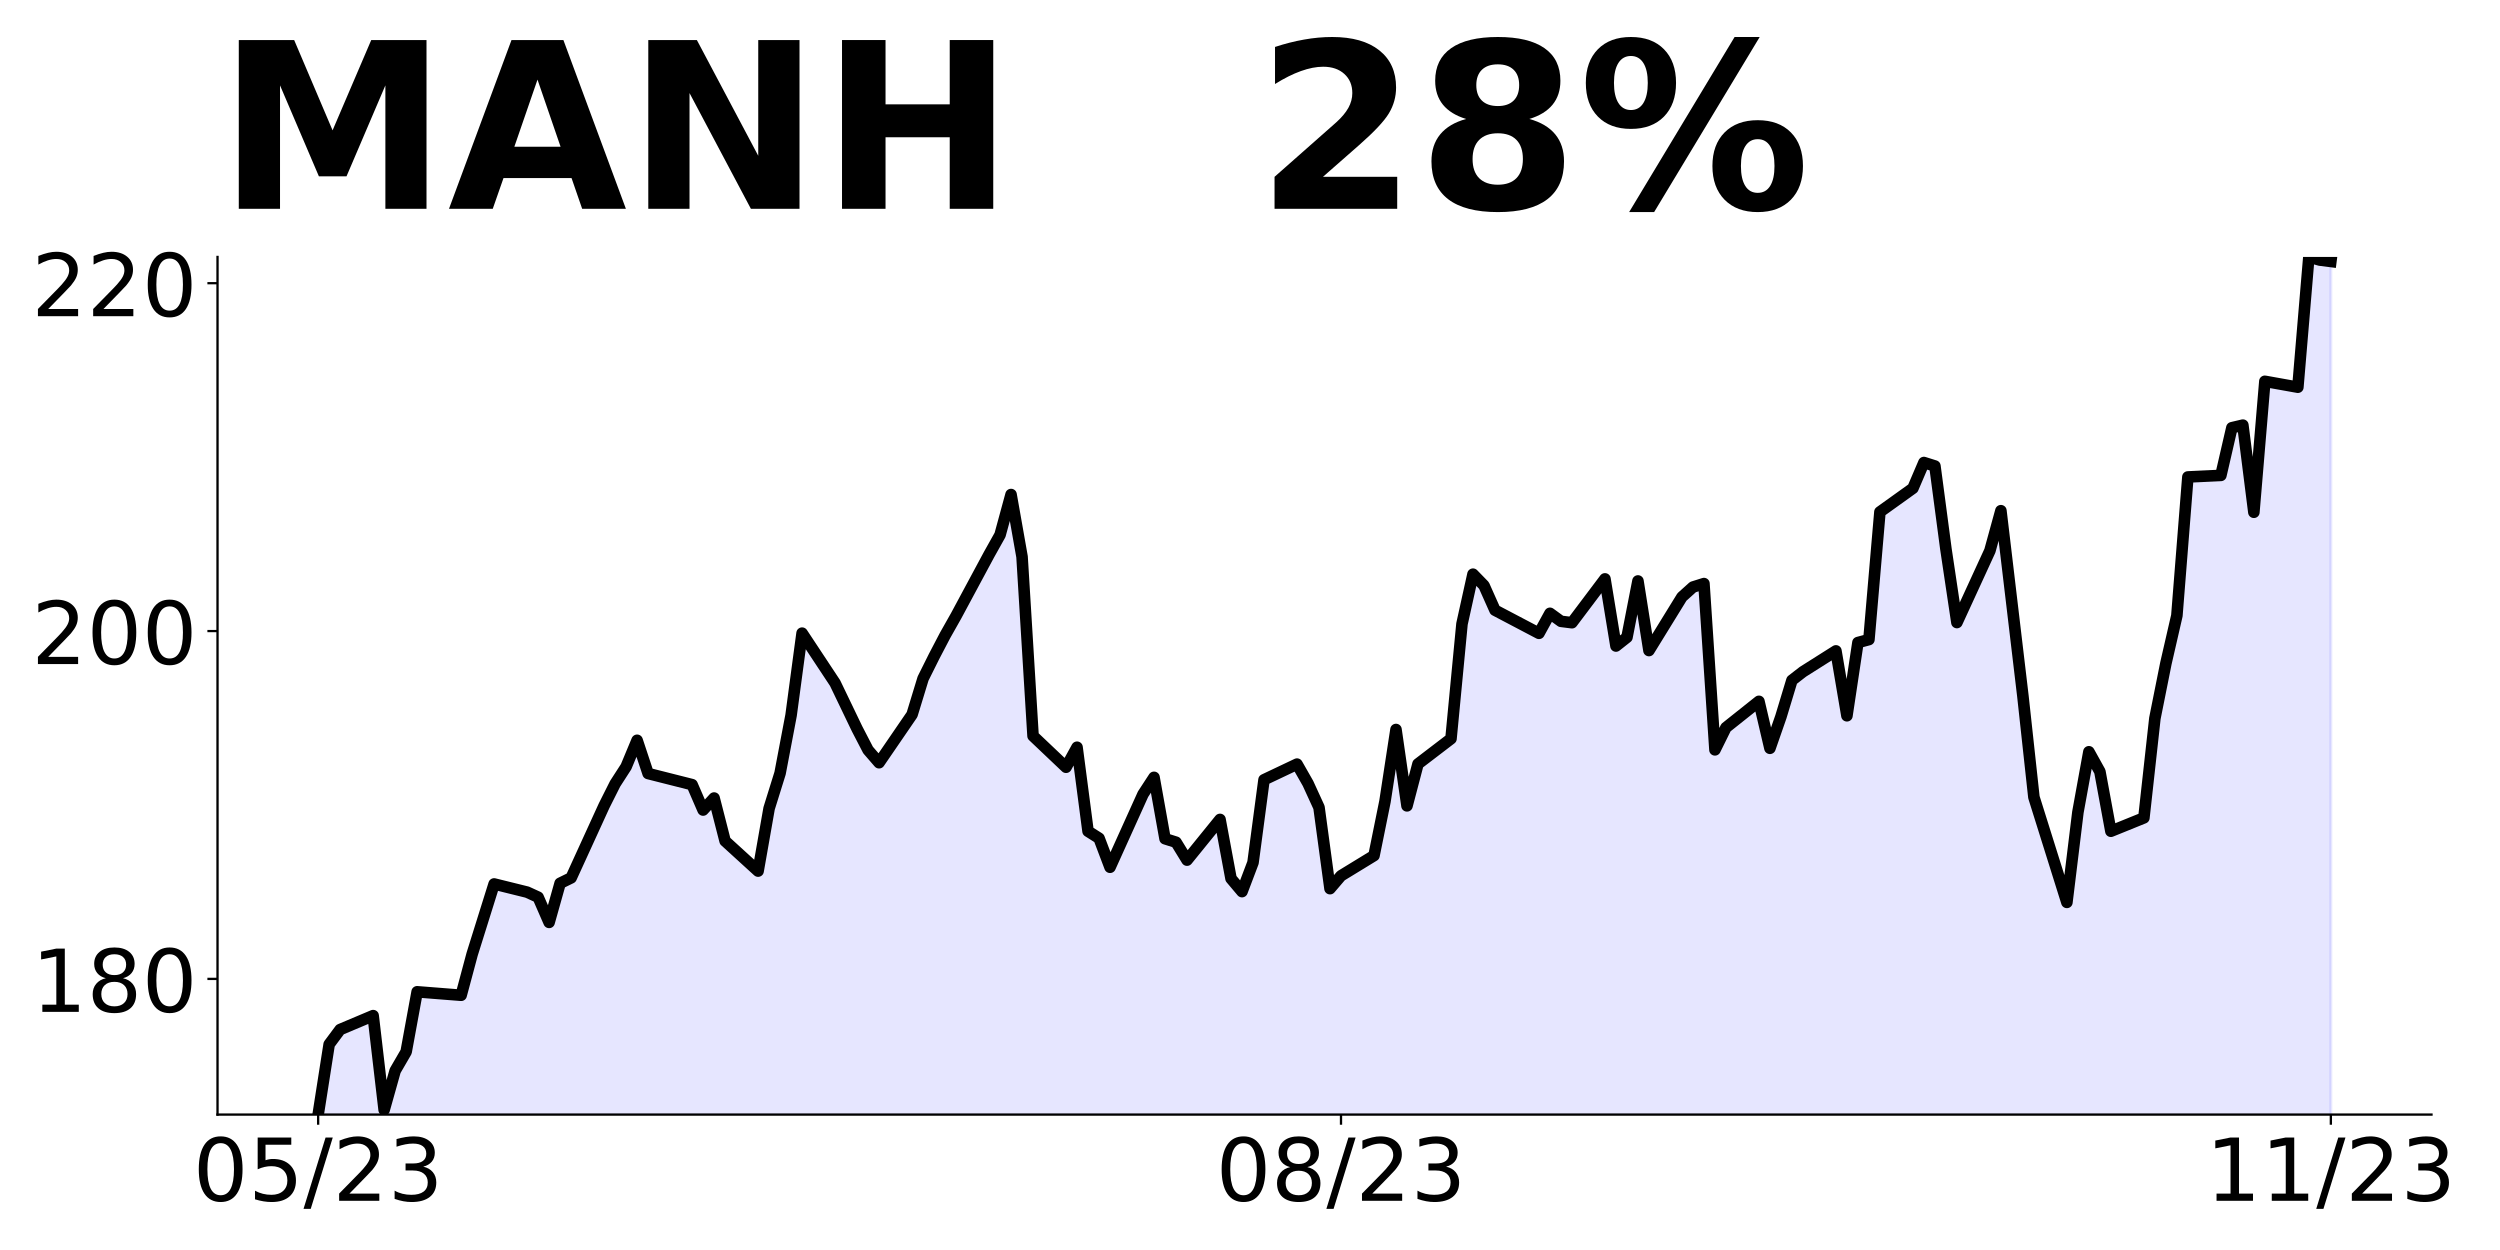
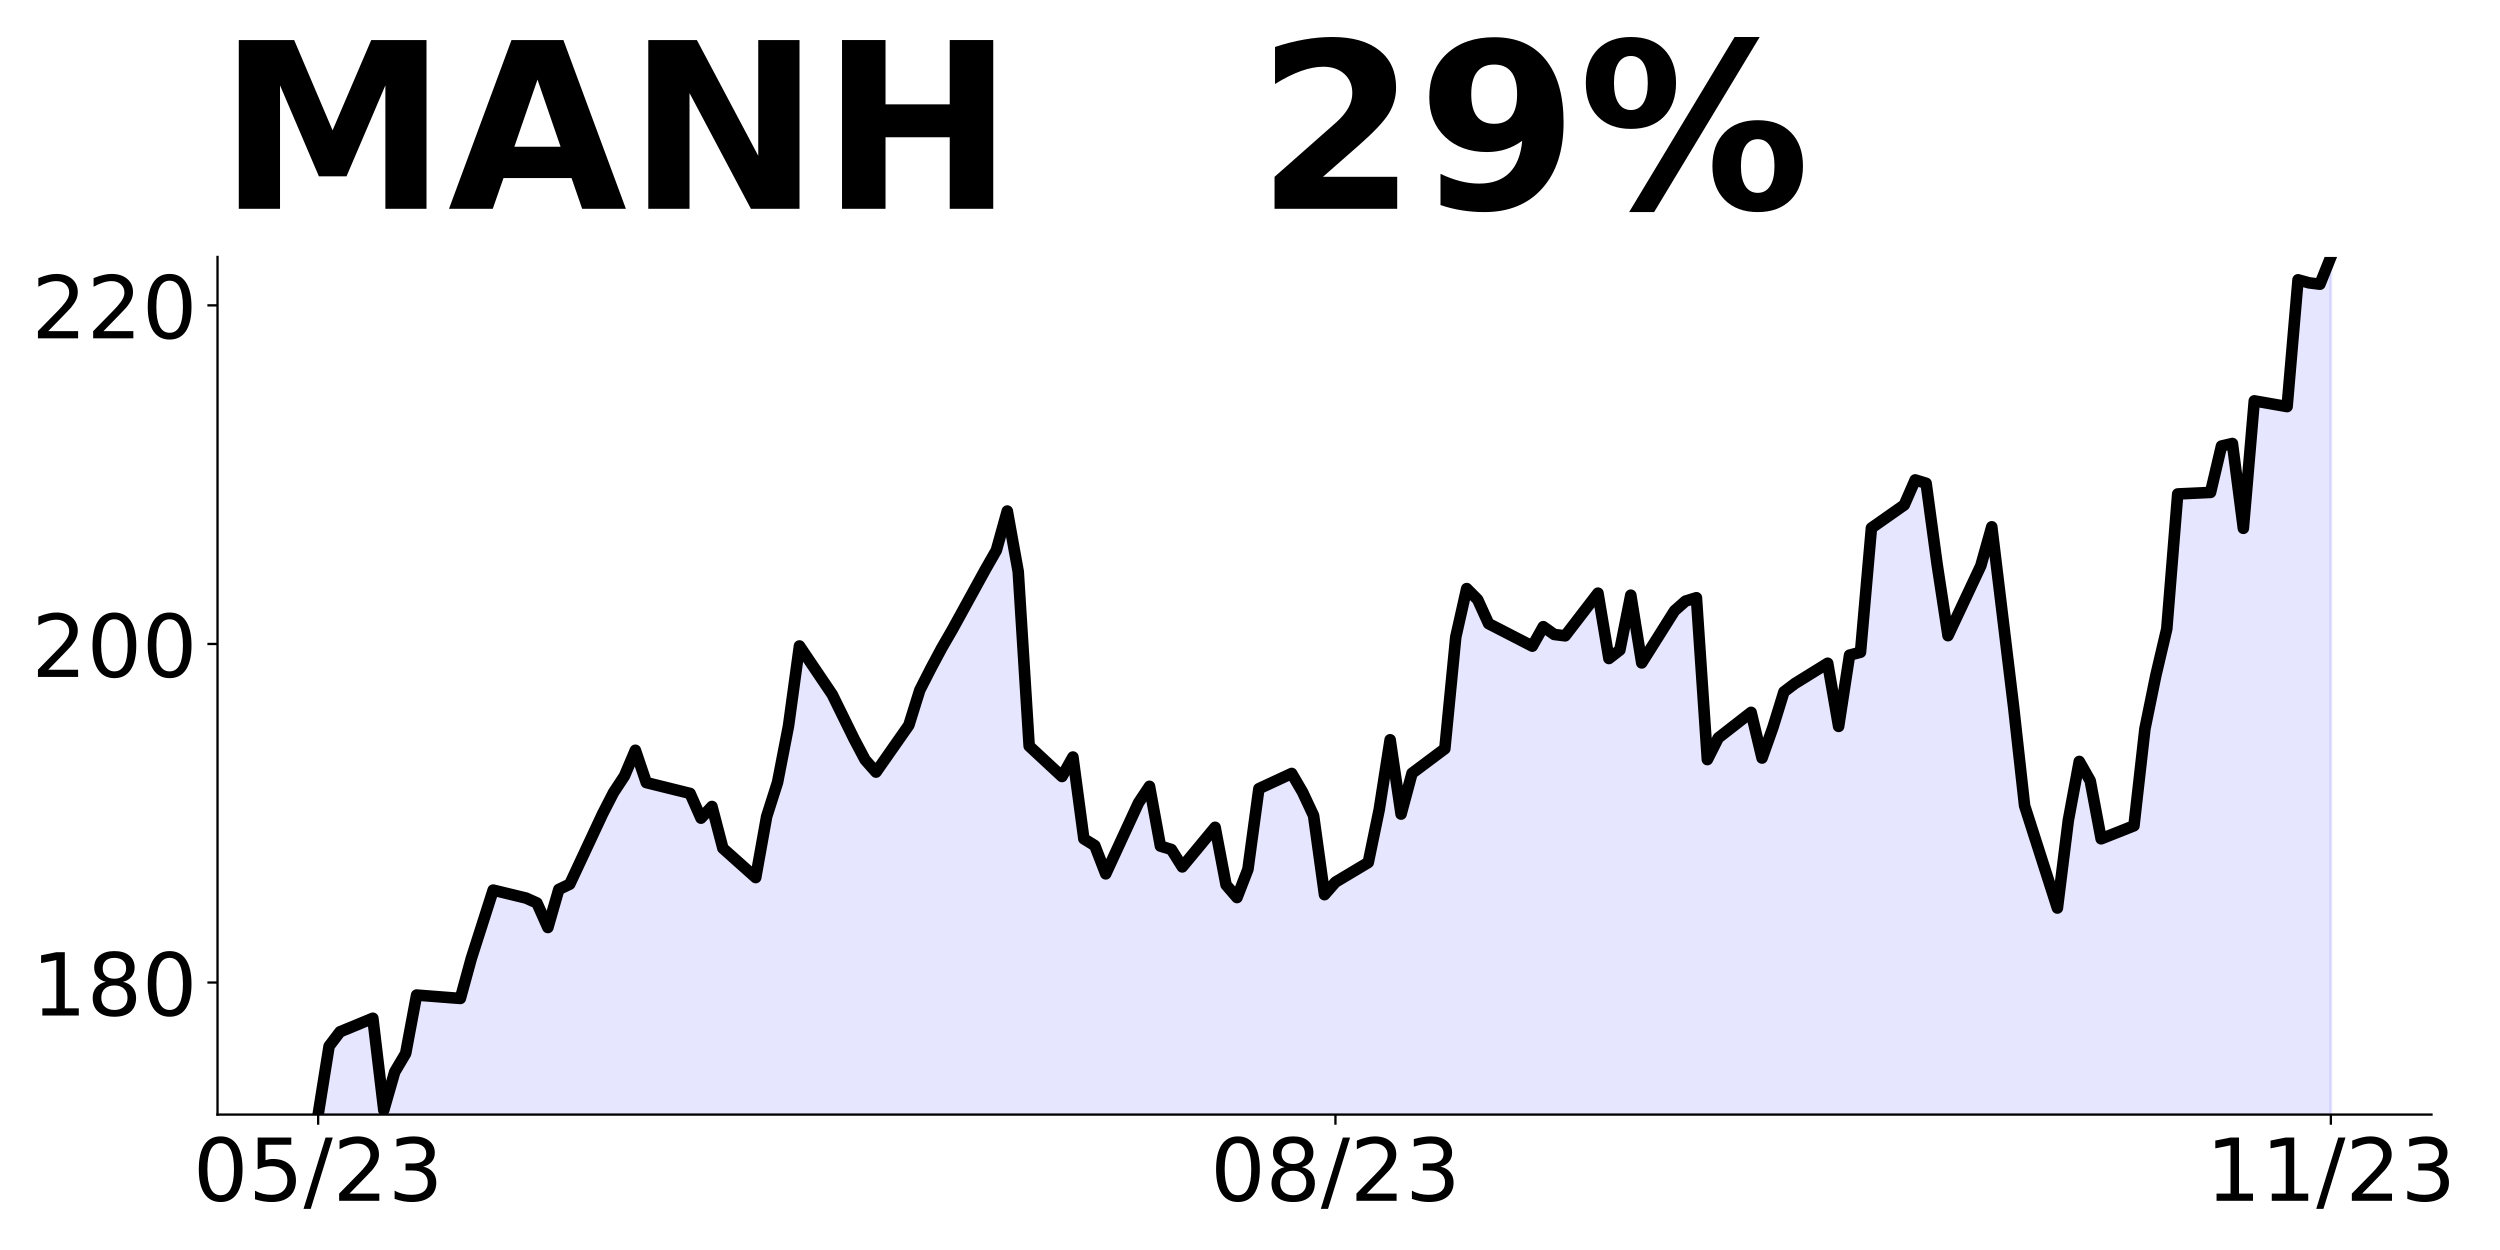
<svg xmlns="http://www.w3.org/2000/svg" xmlns:xlink="http://www.w3.org/1999/xlink" height="432pt" version="1.1" viewBox="0 0 864 432" width="864pt">
  <defs>
    <style type="text/css">
*{stroke-linecap:butt;stroke-linejoin:round;}
  </style>
  </defs>
  <g id="figure_1">
    <g id="patch_1">
      <path d="M 0 432  L 864 432  L 864 0  L 0 0  z " style="fill:none;" />
    </g>
    <g id="axes_1">
      <g id="patch_2">
        <path d="M 75.175 385.2  L 840.324 385.2  L 840.324 88.8  L 75.175 88.8  z " style="fill:none;" />
      </g>
      <g id="PolyCollection_1">
-         <path clip-path="url(#pd07ef2f62f)" d="M 109.954 1420.286  L 109.954 385.2  L 113.756 360.916  L 117.557 355.806  L 128.96 350.998  L 132.761 383.577  L 136.562 370.052  L 140.363 363.5  L 144.164 342.763  L 159.368 343.965  L 163.169 329.779  L 166.97 317.697  L 170.771 305.495  L 182.174 308.32  L 185.975 310.063  L 189.776 318.779  L 193.577 305.254  L 197.378 303.391  L 208.781 278.445  L 212.583 270.872  L 216.384 264.981  L 220.185 255.844  L 223.986 267.325  L 239.19 271.172  L 242.991 279.948  L 246.792 275.801  L 250.593 290.648  L 261.996 301.047  L 265.797 279.407  L 269.598 267.205  L 273.399 247.189  L 277.2 218.817  L 288.603 236.068  L 296.205 251.877  L 300.006 259.21  L 303.807 263.598  L 315.211 246.948  L 319.012 234.505  L 322.813 226.872  L 326.614 219.598  L 330.415 212.866  L 341.818 191.647  L 345.619 184.855  L 349.42 170.91  L 353.221 192.429  L 357.022 254.342  L 368.425 265.161  L 372.226 258.249  L 376.027 287.282  L 379.828 289.686  L 383.629 299.724  L 395.032 274.478  L 398.833 268.648  L 402.634 289.866  L 406.435 291.068  L 410.236 297.26  L 421.64 283.194  L 425.441 303.631  L 429.242 308.14  L 433.043 298.101  L 436.844 269.489  L 448.247 264.079  L 452.048 270.751  L 455.849 279.047  L 459.65 307.118  L 463.451 302.67  L 474.854 295.697  L 478.655 276.943  L 482.456 252.118  L 486.257 278.506  L 490.058 264.019  L 501.461 255.303  L 505.262 215.631  L 509.063 198.44  L 512.864 202.347  L 516.666 210.882  L 531.87 218.877  L 535.671 211.964  L 539.472 214.729  L 543.273 215.21  L 554.676 200.063  L 558.477 223.265  L 562.278 220.259  L 566.079 200.784  L 569.88 224.828  L 581.283 206.314  L 585.084 202.888  L 588.885 201.686  L 592.686 259.15  L 596.487 251.456  L 607.89 242.38  L 611.691 258.609  L 615.492 247.669  L 619.294 235.107  L 623.095 232.161  L 634.498 224.948  L 638.299 247.369  L 642.1 222.063  L 645.901 221.041  L 649.702 176.92  L 661.105 168.746  L 664.906 159.849  L 668.707 161.052  L 672.508 189.724  L 676.309 215.15  L 687.712 190.325  L 691.513 176.5  L 695.314 208.177  L 699.115 240.577  L 702.916 275.5  L 714.319 311.866  L 718.121 280.73  L 721.922 259.812  L 725.723 266.664  L 729.524 287.282  L 740.927 282.653  L 744.728 248.271  L 748.529 229.276  L 752.33 212.746  L 756.131 164.838  L 767.534 164.298  L 771.335 147.827  L 775.136 146.926  L 778.937 177.041  L 782.738 131.778  L 794.141 133.822  L 797.942 88.8  L 801.743 89.882  L 805.544 90.363  L 805.544 1420.286  L 805.544 1420.286  L 801.743 1420.286  L 797.942 1420.286  L 794.141 1420.286  L 782.738 1420.286  L 778.937 1420.286  L 775.136 1420.286  L 771.335 1420.286  L 767.534 1420.286  L 756.131 1420.286  L 752.33 1420.286  L 748.529 1420.286  L 744.728 1420.286  L 740.927 1420.286  L 729.524 1420.286  L 725.723 1420.286  L 721.922 1420.286  L 718.121 1420.286  L 714.319 1420.286  L 702.916 1420.286  L 699.115 1420.286  L 695.314 1420.286  L 691.513 1420.286  L 687.712 1420.286  L 676.309 1420.286  L 672.508 1420.286  L 668.707 1420.286  L 664.906 1420.286  L 661.105 1420.286  L 649.702 1420.286  L 645.901 1420.286  L 642.1 1420.286  L 638.299 1420.286  L 634.498 1420.286  L 623.095 1420.286  L 619.294 1420.286  L 615.492 1420.286  L 611.691 1420.286  L 607.89 1420.286  L 596.487 1420.286  L 592.686 1420.286  L 588.885 1420.286  L 585.084 1420.286  L 581.283 1420.286  L 569.88 1420.286  L 566.079 1420.286  L 562.278 1420.286  L 558.477 1420.286  L 554.676 1420.286  L 543.273 1420.286  L 539.472 1420.286  L 535.671 1420.286  L 531.87 1420.286  L 516.666 1420.286  L 512.864 1420.286  L 509.063 1420.286  L 505.262 1420.286  L 501.461 1420.286  L 490.058 1420.286  L 486.257 1420.286  L 482.456 1420.286  L 478.655 1420.286  L 474.854 1420.286  L 463.451 1420.286  L 459.65 1420.286  L 455.849 1420.286  L 452.048 1420.286  L 448.247 1420.286  L 436.844 1420.286  L 433.043 1420.286  L 429.242 1420.286  L 425.441 1420.286  L 421.64 1420.286  L 410.236 1420.286  L 406.435 1420.286  L 402.634 1420.286  L 398.833 1420.286  L 395.032 1420.286  L 383.629 1420.286  L 379.828 1420.286  L 376.027 1420.286  L 372.226 1420.286  L 368.425 1420.286  L 357.022 1420.286  L 353.221 1420.286  L 349.42 1420.286  L 345.619 1420.286  L 341.818 1420.286  L 330.415 1420.286  L 326.614 1420.286  L 322.813 1420.286  L 319.012 1420.286  L 315.211 1420.286  L 303.807 1420.286  L 300.006 1420.286  L 296.205 1420.286  L 288.603 1420.286  L 277.2 1420.286  L 273.399 1420.286  L 269.598 1420.286  L 265.797 1420.286  L 261.996 1420.286  L 250.593 1420.286  L 246.792 1420.286  L 242.991 1420.286  L 239.19 1420.286  L 223.986 1420.286  L 220.185 1420.286  L 216.384 1420.286  L 212.583 1420.286  L 208.781 1420.286  L 197.378 1420.286  L 193.577 1420.286  L 189.776 1420.286  L 185.975 1420.286  L 182.174 1420.286  L 170.771 1420.286  L 166.97 1420.286  L 163.169 1420.286  L 159.368 1420.286  L 144.164 1420.286  L 140.363 1420.286  L 136.562 1420.286  L 132.761 1420.286  L 128.96 1420.286  L 117.557 1420.286  L 113.756 1420.286  L 109.954 1420.286  z " style="fill:#0000ff;fill-opacity:0.1;stroke:#0000ff;stroke-opacity:0.1;" />
+         <path clip-path="url(#p7958a6fb71)" d="M 109.954 1392.702  L 109.954 385.2  L 113.735 361.563  L 117.515 356.59  L 128.856 351.909  L 132.637 383.62  L 136.417 370.456  L 140.198 364.079  L 143.978 343.894  L 159.099 345.064  L 162.88 331.256  L 166.66 319.496  L 170.441 307.619  L 181.782 310.369  L 185.562 312.065  L 189.342 320.549  L 193.123 307.385  L 196.903 305.571  L 208.244 281.29  L 212.025 273.918  L 215.805 268.185  L 219.586 259.291  L 223.366 270.466  L 238.487 274.211  L 242.268 282.753  L 246.048 278.716  L 249.829 293.167  L 261.17 303.289  L 264.95 282.226  L 268.73 270.349  L 272.511 250.866  L 276.291 223.251  L 287.632 240.042  L 295.193 255.43  L 298.973 262.568  L 302.754 266.839  L 314.095 250.632  L 317.875 238.521  L 321.656 231.091  L 325.436 224.011  L 329.217 217.458  L 340.558 196.805  L 344.338 190.194  L 348.118 176.62  L 351.899 197.566  L 355.679 257.829  L 367.02 268.36  L 370.801 261.632  L 374.581 289.891  L 378.361 292.231  L 382.142 302.002  L 393.483 277.429  L 397.263 271.754  L 401.044 292.407  L 404.824 293.577  L 408.604 299.603  L 419.946 285.912  L 423.726 305.805  L 427.506 310.193  L 431.287 300.422  L 435.067 272.573  L 446.408 267.307  L 450.189 273.801  L 453.969 281.875  L 457.749 309.198  L 461.53 304.869  L 472.871 298.082  L 476.651 279.828  L 480.432 255.664  L 484.212 281.349  L 487.992 267.248  L 499.334 258.765  L 503.114 220.15  L 506.894 203.417  L 510.675 207.22  L 514.455 215.528  L 529.577 223.309  L 533.357 216.581  L 537.137 219.272  L 540.918 219.74  L 552.259 204.996  L 556.039 227.58  L 559.82 224.655  L 563.6 205.698  L 567.38 229.101  L 578.722 211.081  L 582.502 207.746  L 586.282 206.576  L 590.063 262.509  L 593.843 255.02  L 605.184 246.186  L 608.965 261.983  L 612.745 251.334  L 616.525 239.106  L 620.306 236.239  L 631.647 229.218  L 635.427 251.042  L 639.208 226.41  L 642.988 225.416  L 646.768 182.471  L 658.11 174.514  L 661.89 165.855  L 665.67 167.025  L 669.451 194.933  L 673.231 219.682  L 684.572 195.518  L 688.353 182.061  L 692.133 212.895  L 695.913 244.431  L 699.694 278.423  L 711.035 313.821  L 714.815 283.514  L 718.596 263.153  L 722.376 269.823  L 726.156 289.891  L 737.498 285.386  L 741.278 251.919  L 745.058 233.431  L 748.839 217.341  L 752.619 170.711  L 763.96 170.184  L 767.741 154.153  L 771.521 153.276  L 775.301 182.588  L 779.082 138.532  L 790.423 140.521  L 794.203 96.699  L 797.984 97.752  L 801.764 98.22  L 805.544 88.8  L 805.544 1392.702  L 805.544 1392.702  L 801.764 1392.702  L 797.984 1392.702  L 794.203 1392.702  L 790.423 1392.702  L 779.082 1392.702  L 775.301 1392.702  L 771.521 1392.702  L 767.741 1392.702  L 763.96 1392.702  L 752.619 1392.702  L 748.839 1392.702  L 745.058 1392.702  L 741.278 1392.702  L 737.498 1392.702  L 726.156 1392.702  L 722.376 1392.702  L 718.596 1392.702  L 714.815 1392.702  L 711.035 1392.702  L 699.694 1392.702  L 695.913 1392.702  L 692.133 1392.702  L 688.353 1392.702  L 684.572 1392.702  L 673.231 1392.702  L 669.451 1392.702  L 665.67 1392.702  L 661.89 1392.702  L 658.11 1392.702  L 646.768 1392.702  L 642.988 1392.702  L 639.208 1392.702  L 635.427 1392.702  L 631.647 1392.702  L 620.306 1392.702  L 616.525 1392.702  L 612.745 1392.702  L 608.965 1392.702  L 605.184 1392.702  L 593.843 1392.702  L 590.063 1392.702  L 586.282 1392.702  L 582.502 1392.702  L 578.722 1392.702  L 567.38 1392.702  L 563.6 1392.702  L 559.82 1392.702  L 556.039 1392.702  L 552.259 1392.702  L 540.918 1392.702  L 537.137 1392.702  L 533.357 1392.702  L 529.577 1392.702  L 514.455 1392.702  L 510.675 1392.702  L 506.894 1392.702  L 503.114 1392.702  L 499.334 1392.702  L 487.992 1392.702  L 484.212 1392.702  L 480.432 1392.702  L 476.651 1392.702  L 472.871 1392.702  L 461.53 1392.702  L 457.749 1392.702  L 453.969 1392.702  L 450.189 1392.702  L 446.408 1392.702  L 435.067 1392.702  L 431.287 1392.702  L 427.506 1392.702  L 423.726 1392.702  L 419.946 1392.702  L 408.604 1392.702  L 404.824 1392.702  L 401.044 1392.702  L 397.263 1392.702  L 393.483 1392.702  L 382.142 1392.702  L 378.361 1392.702  L 374.581 1392.702  L 370.801 1392.702  L 367.02 1392.702  L 355.679 1392.702  L 351.899 1392.702  L 348.118 1392.702  L 344.338 1392.702  L 340.558 1392.702  L 329.217 1392.702  L 325.436 1392.702  L 321.656 1392.702  L 317.875 1392.702  L 314.095 1392.702  L 302.754 1392.702  L 298.973 1392.702  L 295.193 1392.702  L 287.632 1392.702  L 276.291 1392.702  L 272.511 1392.702  L 268.73 1392.702  L 264.95 1392.702  L 261.17 1392.702  L 249.829 1392.702  L 246.048 1392.702  L 242.268 1392.702  L 238.487 1392.702  L 223.366 1392.702  L 219.586 1392.702  L 215.805 1392.702  L 212.025 1392.702  L 208.244 1392.702  L 196.903 1392.702  L 193.123 1392.702  L 189.342 1392.702  L 185.562 1392.702  L 181.782 1392.702  L 170.441 1392.702  L 166.66 1392.702  L 162.88 1392.702  L 159.099 1392.702  L 143.978 1392.702  L 140.198 1392.702  L 136.417 1392.702  L 132.637 1392.702  L 128.856 1392.702  L 117.515 1392.702  L 113.735 1392.702  L 109.954 1392.702  z " style="fill:#0000ff;fill-opacity:0.1;stroke:#0000ff;stroke-opacity:0.1;" />
      </g>
      <g id="matplotlib.axis_1">
        <g id="xtick_1">
          <g id="line2d_1">
            <defs>
-               <path d="M 0 0  L 0 3.5  " id="m7fee200f77" style="stroke:#000000;stroke-width:0.8;" />
+               <path d="M 0 0  L 0 3.5  " id="m647e69398e" style="stroke:#000000;stroke-width:0.8;" />
            </defs>
            <g>
-               <use style="stroke:#000000;stroke-width:0.8;" x="109.954" xlink:href="#m7fee200f77" y="385.2" />
+               <use style="stroke:#000000;stroke-width:0.8;" x="109.954" xlink:href="#m647e69398e" y="385.2" />
            </g>
          </g>
          <g id="text_1">
            <defs>
              <path d="M 31.781 66.406  Q 24.172 66.406 20.328 58.906  Q 16.5 51.422 16.5 36.375  Q 16.5 21.391 20.328 13.891  Q 24.172 6.391 31.781 6.391  Q 39.453 6.391 43.281 13.891  Q 47.125 21.391 47.125 36.375  Q 47.125 51.422 43.281 58.906  Q 39.453 66.406 31.781 66.406  z M 31.781 74.219  Q 44.047 74.219 50.516 64.516  Q 56.984 54.828 56.984 36.375  Q 56.984 17.969 50.516 8.266  Q 44.047 -1.422 31.781 -1.422  Q 19.531 -1.422 13.062 8.266  Q 6.594 17.969 6.594 36.375  Q 6.594 54.828 13.062 64.516  Q 19.531 74.219 31.781 74.219  z " id="DejaVuSans-48" />
              <path d="M 10.797 72.906  L 49.516 72.906  L 49.516 64.594  L 19.828 64.594  L 19.828 46.734  Q 21.969 47.469 24.109 47.828  Q 26.266 48.188 28.422 48.188  Q 40.625 48.188 47.75 41.5  Q 54.891 34.812 54.891 23.391  Q 54.891 11.625 47.562 5.094  Q 40.234 -1.422 26.906 -1.422  Q 22.312 -1.422 17.547 -0.641  Q 12.797 0.141 7.719 1.703  L 7.719 11.625  Q 12.109 9.234 16.797 8.062  Q 21.484 6.891 26.703 6.891  Q 35.156 6.891 40.078 11.328  Q 45.016 15.766 45.016 23.391  Q 45.016 31 40.078 35.438  Q 35.156 39.891 26.703 39.891  Q 22.75 39.891 18.812 39.016  Q 14.891 38.141 10.797 36.281  z " id="DejaVuSans-53" />
              <path d="M 25.391 72.906  L 33.688 72.906  L 8.297 -9.281  L 0 -9.281  z " id="DejaVuSans-47" />
              <path d="M 19.188 8.297  L 53.609 8.297  L 53.609 0  L 7.328 0  L 7.328 8.297  Q 12.938 14.109 22.625 23.891  Q 32.328 33.688 34.812 36.531  Q 39.547 41.844 41.422 45.531  Q 43.312 49.219 43.312 52.781  Q 43.312 58.594 39.234 62.25  Q 35.156 65.922 28.609 65.922  Q 23.969 65.922 18.812 64.312  Q 13.672 62.703 7.812 59.422  L 7.812 69.391  Q 13.766 71.781 18.938 73  Q 24.125 74.219 28.422 74.219  Q 39.75 74.219 46.484 68.547  Q 53.219 62.891 53.219 53.422  Q 53.219 48.922 51.531 44.891  Q 49.859 40.875 45.406 35.406  Q 44.188 33.984 37.641 27.219  Q 31.109 20.453 19.188 8.297  z " id="DejaVuSans-50" />
              <path d="M 40.578 39.312  Q 47.656 37.797 51.625 33  Q 55.609 28.219 55.609 21.188  Q 55.609 10.406 48.188 4.484  Q 40.766 -1.422 27.094 -1.422  Q 22.516 -1.422 17.656 -0.516  Q 12.797 0.391 7.625 2.203  L 7.625 11.719  Q 11.719 9.328 16.594 8.109  Q 21.484 6.891 26.812 6.891  Q 36.078 6.891 40.938 10.547  Q 45.797 14.203 45.797 21.188  Q 45.797 27.641 41.281 31.266  Q 36.766 34.906 28.719 34.906  L 20.219 34.906  L 20.219 43.016  L 29.109 43.016  Q 36.375 43.016 40.234 45.922  Q 44.094 48.828 44.094 54.297  Q 44.094 59.906 40.109 62.906  Q 36.141 65.922 28.719 65.922  Q 24.656 65.922 20.016 65.031  Q 15.375 64.156 9.812 62.312  L 9.812 71.094  Q 15.438 72.656 20.344 73.438  Q 25.25 74.219 29.594 74.219  Q 40.828 74.219 47.359 69.109  Q 53.906 64.016 53.906 55.328  Q 53.906 49.266 50.438 45.094  Q 46.969 40.922 40.578 39.312  z " id="DejaVuSans-51" />
            </defs>
            <g transform="translate(66.72637 414.9953)scale(0.3 -0.3)">
              <use xlink:href="#DejaVuSans-48" />
              <use x="63.623" xlink:href="#DejaVuSans-53" />
              <use x="127.246" xlink:href="#DejaVuSans-47" />
              <use x="160.938" xlink:href="#DejaVuSans-50" />
              <use x="224.561" xlink:href="#DejaVuSans-51" />
            </g>
          </g>
        </g>
        <g id="xtick_2">
          <g id="line2d_2">
            <g>
-               <use style="stroke:#000000;stroke-width:0.8;" x="463.451" xlink:href="#m7fee200f77" y="385.2" />
+               <use style="stroke:#000000;stroke-width:0.8;" x="461.53" xlink:href="#m647e69398e" y="385.2" />
            </g>
          </g>
          <g id="text_2">
            <defs>
              <path d="M 31.781 34.625  Q 24.75 34.625 20.719 30.859  Q 16.703 27.094 16.703 20.516  Q 16.703 13.922 20.719 10.156  Q 24.75 6.391 31.781 6.391  Q 38.812 6.391 42.859 10.172  Q 46.922 13.969 46.922 20.516  Q 46.922 27.094 42.891 30.859  Q 38.875 34.625 31.781 34.625  z M 21.922 38.812  Q 15.578 40.375 12.031 44.719  Q 8.5 49.078 8.5 55.328  Q 8.5 64.062 14.719 69.141  Q 20.953 74.219 31.781 74.219  Q 42.672 74.219 48.875 69.141  Q 55.078 64.062 55.078 55.328  Q 55.078 49.078 51.531 44.719  Q 48 40.375 41.703 38.812  Q 48.828 37.156 52.797 32.312  Q 56.781 27.484 56.781 20.516  Q 56.781 9.906 50.312 4.234  Q 43.844 -1.422 31.781 -1.422  Q 19.734 -1.422 13.25 4.234  Q 6.781 9.906 6.781 20.516  Q 6.781 27.484 10.781 32.312  Q 14.797 37.156 21.922 38.812  z M 18.312 54.391  Q 18.312 48.734 21.844 45.562  Q 25.391 42.391 31.781 42.391  Q 38.141 42.391 41.719 45.562  Q 45.312 48.734 45.312 54.391  Q 45.312 60.062 41.719 63.234  Q 38.141 66.406 31.781 66.406  Q 25.391 66.406 21.844 63.234  Q 18.312 60.062 18.312 54.391  z " id="DejaVuSans-56" />
            </defs>
-             <g transform="translate(420.2229 414.9953)scale(0.3 -0.3)">
+             <g transform="translate(418.3017 414.9953)scale(0.3 -0.3)">
              <use xlink:href="#DejaVuSans-48" />
              <use x="63.623" xlink:href="#DejaVuSans-56" />
              <use x="127.246" xlink:href="#DejaVuSans-47" />
              <use x="160.938" xlink:href="#DejaVuSans-50" />
              <use x="224.561" xlink:href="#DejaVuSans-51" />
            </g>
          </g>
        </g>
        <g id="xtick_3">
          <g id="line2d_3">
            <g>
-               <use style="stroke:#000000;stroke-width:0.8;" x="805.544" xlink:href="#m7fee200f77" y="385.2" />
+               <use style="stroke:#000000;stroke-width:0.8;" x="805.544" xlink:href="#m647e69398e" y="385.2" />
            </g>
          </g>
          <g id="text_3">
            <defs>
              <path d="M 12.406 8.297  L 28.516 8.297  L 28.516 63.922  L 10.984 60.406  L 10.984 69.391  L 28.422 72.906  L 38.281 72.906  L 38.281 8.297  L 54.391 8.297  L 54.391 0  L 12.406 0  z " id="DejaVuSans-49" />
            </defs>
            <g transform="translate(762.3162 414.9953)scale(0.3 -0.3)">
              <use xlink:href="#DejaVuSans-49" />
              <use x="63.623" xlink:href="#DejaVuSans-49" />
              <use x="127.246" xlink:href="#DejaVuSans-47" />
              <use x="160.938" xlink:href="#DejaVuSans-50" />
              <use x="224.561" xlink:href="#DejaVuSans-51" />
            </g>
          </g>
        </g>
      </g>
      <g id="matplotlib.axis_2">
        <g id="ytick_1">
          <g id="line2d_4">
            <defs>
-               <path d="M 0 0  L -3.5 0  " id="m4810f8405b" style="stroke:#000000;stroke-width:0.8;" />
+               <path d="M 0 0  L -3.5 0  " id="m938d65fbca" style="stroke:#000000;stroke-width:0.8;" />
            </defs>
            <g>
-               <use style="stroke:#000000;stroke-width:0.8;" x="75.175" xlink:href="#m4810f8405b" y="338.315" />
+               <use style="stroke:#000000;stroke-width:0.8;" x="75.175" xlink:href="#m938d65fbca" y="339.564" />
            </g>
          </g>
          <g id="text_4">
-             <g transform="translate(10.9125 349.7122)scale(0.3 -0.3)">
+             <g transform="translate(10.9125 350.9616)scale(0.3 -0.3)">
              <use xlink:href="#DejaVuSans-49" />
              <use x="63.623" xlink:href="#DejaVuSans-56" />
              <use x="127.246" xlink:href="#DejaVuSans-48" />
            </g>
          </g>
        </g>
        <g id="ytick_2">
          <g id="line2d_5">
            <g>
-               <use style="stroke:#000000;stroke-width:0.8;" x="75.175" xlink:href="#m4810f8405b" y="218.096" />
+               <use style="stroke:#000000;stroke-width:0.8;" x="75.175" xlink:href="#m938d65fbca" y="222.549" />
            </g>
          </g>
          <g id="text_5">
-             <g transform="translate(10.9125 229.4932)scale(0.3 -0.3)">
+             <g transform="translate(10.9125 233.9462)scale(0.3 -0.3)">
              <use xlink:href="#DejaVuSans-50" />
              <use x="63.623" xlink:href="#DejaVuSans-48" />
              <use x="127.246" xlink:href="#DejaVuSans-48" />
            </g>
          </g>
        </g>
        <g id="ytick_3">
          <g id="line2d_6">
            <g>
-               <use style="stroke:#000000;stroke-width:0.8;" x="75.175" xlink:href="#m4810f8405b" y="97.877" />
+               <use style="stroke:#000000;stroke-width:0.8;" x="75.175" xlink:href="#m938d65fbca" y="105.533" />
            </g>
          </g>
          <g id="text_6">
-             <g transform="translate(10.9125 109.2742)scale(0.3 -0.3)">
+             <g transform="translate(10.9125 116.9309)scale(0.3 -0.3)">
              <use xlink:href="#DejaVuSans-50" />
              <use x="63.623" xlink:href="#DejaVuSans-50" />
              <use x="127.246" xlink:href="#DejaVuSans-48" />
            </g>
          </g>
        </g>
      </g>
      <g id="line2d_7">
-         <path clip-path="url(#pd07ef2f62f)" d="M 109.954 385.2  L 113.756 360.916  L 117.557 355.806  L 128.96 350.998  L 132.761 383.577  L 136.562 370.052  L 140.363 363.5  L 144.164 342.763  L 159.368 343.965  L 163.169 329.779  L 170.771 305.495  L 182.174 308.32  L 185.975 310.063  L 189.776 318.779  L 193.577 305.254  L 197.378 303.391  L 208.781 278.445  L 212.583 270.872  L 216.384 264.981  L 220.185 255.844  L 223.986 267.325  L 239.19 271.172  L 242.991 279.948  L 246.792 275.801  L 250.593 290.648  L 261.996 301.047  L 265.797 279.407  L 269.598 267.205  L 273.399 247.189  L 277.2 218.817  L 288.603 236.068  L 296.205 251.877  L 300.006 259.21  L 303.807 263.598  L 315.211 246.948  L 319.012 234.505  L 322.813 226.872  L 326.614 219.598  L 330.415 212.866  L 341.818 191.647  L 345.619 184.855  L 349.42 170.91  L 353.221 192.429  L 357.022 254.342  L 368.425 265.161  L 372.226 258.249  L 376.027 287.282  L 379.828 289.686  L 383.629 299.724  L 395.032 274.478  L 398.833 268.648  L 402.634 289.866  L 406.435 291.068  L 410.236 297.26  L 421.64 283.194  L 425.441 303.631  L 429.242 308.14  L 433.043 298.101  L 436.844 269.489  L 448.247 264.079  L 452.048 270.751  L 455.849 279.047  L 459.65 307.118  L 463.451 302.67  L 474.854 295.697  L 478.655 276.943  L 482.456 252.118  L 486.257 278.506  L 490.058 264.019  L 501.461 255.303  L 505.262 215.631  L 509.063 198.44  L 512.864 202.347  L 516.666 210.882  L 531.87 218.877  L 535.671 211.964  L 539.472 214.729  L 543.273 215.21  L 554.676 200.063  L 558.477 223.265  L 562.278 220.259  L 566.079 200.784  L 569.88 224.828  L 581.283 206.314  L 585.084 202.888  L 588.885 201.686  L 592.686 259.15  L 596.487 251.456  L 607.89 242.38  L 611.691 258.609  L 615.492 247.669  L 619.294 235.107  L 623.095 232.161  L 634.498 224.948  L 638.299 247.369  L 642.1 222.063  L 645.901 221.041  L 649.702 176.92  L 661.105 168.746  L 664.906 159.849  L 668.707 161.052  L 672.508 189.724  L 676.309 215.15  L 687.712 190.325  L 691.513 176.5  L 699.115 240.577  L 702.916 275.5  L 714.319 311.866  L 718.121 280.73  L 721.922 259.812  L 725.723 266.664  L 729.524 287.282  L 740.927 282.653  L 744.728 248.271  L 748.529 229.276  L 752.33 212.746  L 756.131 164.838  L 767.534 164.298  L 771.335 147.827  L 775.136 146.926  L 778.937 177.041  L 782.738 131.778  L 794.141 133.822  L 797.942 88.8  L 801.743 89.882  L 805.544 90.363  L 805.544 90.363  " style="fill:none;stroke:#000000;stroke-linecap:square;stroke-width:4;" />
+         <path clip-path="url(#p7958a6fb71)" d="M 109.954 385.2  L 113.735 361.563  L 117.515 356.59  L 128.856 351.909  L 132.637 383.62  L 136.417 370.456  L 140.198 364.079  L 143.978 343.894  L 159.099 345.064  L 162.88 331.256  L 170.441 307.619  L 181.782 310.369  L 185.562 312.065  L 189.342 320.549  L 193.123 307.385  L 196.903 305.571  L 208.244 281.29  L 212.025 273.918  L 215.805 268.185  L 219.586 259.291  L 223.366 270.466  L 238.487 274.211  L 242.268 282.753  L 246.048 278.716  L 249.829 293.167  L 261.17 303.289  L 264.95 282.226  L 268.73 270.349  L 272.511 250.866  L 276.291 223.251  L 287.632 240.042  L 295.193 255.43  L 298.973 262.568  L 302.754 266.839  L 314.095 250.632  L 317.875 238.521  L 321.656 231.091  L 325.436 224.011  L 329.217 217.458  L 340.558 196.805  L 344.338 190.194  L 348.118 176.62  L 351.899 197.566  L 355.679 257.829  L 367.02 268.36  L 370.801 261.632  L 374.581 289.891  L 378.361 292.231  L 382.142 302.002  L 393.483 277.429  L 397.263 271.754  L 401.044 292.407  L 404.824 293.577  L 408.604 299.603  L 419.946 285.912  L 423.726 305.805  L 427.506 310.193  L 431.287 300.422  L 435.067 272.573  L 446.408 267.307  L 450.189 273.801  L 453.969 281.875  L 457.749 309.198  L 461.53 304.869  L 472.871 298.082  L 476.651 279.828  L 480.432 255.664  L 484.212 281.349  L 487.992 267.248  L 499.334 258.765  L 503.114 220.15  L 506.894 203.417  L 510.675 207.22  L 514.455 215.528  L 529.577 223.309  L 533.357 216.581  L 537.137 219.272  L 540.918 219.74  L 552.259 204.996  L 556.039 227.58  L 559.82 224.655  L 563.6 205.698  L 567.38 229.101  L 578.722 211.081  L 582.502 207.746  L 586.282 206.576  L 590.063 262.509  L 593.843 255.02  L 605.184 246.186  L 608.965 261.983  L 612.745 251.334  L 616.525 239.106  L 620.306 236.239  L 631.647 229.218  L 635.427 251.042  L 639.208 226.41  L 642.988 225.416  L 646.768 182.471  L 658.11 174.514  L 661.89 165.855  L 665.67 167.025  L 669.451 194.933  L 673.231 219.682  L 684.572 195.518  L 688.353 182.061  L 695.913 244.431  L 699.694 278.423  L 711.035 313.821  L 714.815 283.514  L 718.596 263.153  L 722.376 269.823  L 726.156 289.891  L 737.498 285.386  L 741.278 251.919  L 745.058 233.431  L 748.839 217.341  L 752.619 170.711  L 763.96 170.184  L 767.741 154.153  L 771.521 153.276  L 775.301 182.588  L 779.082 138.532  L 790.423 140.521  L 794.203 96.699  L 797.984 97.752  L 801.764 98.22  L 805.544 88.8  L 805.544 88.8  " style="fill:none;stroke:#000000;stroke-linecap:square;stroke-width:4;" />
      </g>
      <g id="patch_3">
        <path d="M 75.175 385.2  L 75.175 88.8  " style="fill:none;stroke:#000000;stroke-linecap:square;stroke-linejoin:miter;stroke-width:0.8;" />
      </g>
      <g id="patch_4">
        <path d="M 75.175 385.2  L 840.324 385.2  " style="fill:none;stroke:#000000;stroke-linecap:square;stroke-linejoin:miter;stroke-width:0.8;" />
      </g>
      <g id="text_7">
        <defs>
          <path d="M 9.188 72.906  L 33.109 72.906  L 49.703 33.891  L 66.406 72.906  L 90.281 72.906  L 90.281 0  L 72.516 0  L 72.516 53.328  L 55.719 14.016  L 43.797 14.016  L 27 53.328  L 27 0  L 9.188 0  z " id="DejaVuSans-Bold-77" />
          <path d="M 53.422 13.281  L 24.031 13.281  L 19.391 0  L 0.484 0  L 27.484 72.906  L 49.906 72.906  L 76.906 0  L 58.016 0  z M 28.719 26.812  L 48.688 26.812  L 38.719 55.812  z " id="DejaVuSans-Bold-65" />
          <path d="M 9.188 72.906  L 30.172 72.906  L 56.688 22.906  L 56.688 72.906  L 74.516 72.906  L 74.516 0  L 53.516 0  L 27 50  L 27 0  L 9.188 0  z " id="DejaVuSans-Bold-78" />
          <path d="M 9.188 72.906  L 27.984 72.906  L 27.984 45.125  L 55.719 45.125  L 55.719 72.906  L 74.516 72.906  L 74.516 0  L 55.719 0  L 55.719 30.906  L 27.984 30.906  L 27.984 0  L 9.188 0  z " id="DejaVuSans-Bold-72" />
          <path id="DejaVuSans-Bold-32" />
          <path d="M 28.812 13.812  L 60.891 13.812  L 60.891 0  L 7.906 0  L 7.906 13.812  L 34.516 37.312  Q 38.094 40.531 39.797 43.609  Q 41.5 46.688 41.5 50  Q 41.5 55.125 38.062 58.25  Q 34.625 61.375 28.906 61.375  Q 24.516 61.375 19.281 59.5  Q 14.062 57.625 8.109 53.906  L 8.109 69.922  Q 14.453 72.016 20.656 73.109  Q 26.859 74.219 32.812 74.219  Q 45.906 74.219 53.156 68.453  Q 60.406 62.703 60.406 52.391  Q 60.406 46.438 57.328 41.281  Q 54.25 36.141 44.391 27.484  z " id="DejaVuSans-Bold-50" />
-           <path d="M 34.812 32.625  Q 29.547 32.625 26.703 29.734  Q 23.875 26.859 23.875 21.484  Q 23.875 16.109 26.703 13.25  Q 29.547 10.406 34.812 10.406  Q 40.047 10.406 42.828 13.25  Q 45.609 16.109 45.609 21.484  Q 45.609 26.906 42.828 29.766  Q 40.047 32.625 34.812 32.625  z M 21.094 38.812  Q 14.453 40.828 11.078 44.969  Q 7.719 49.125 7.719 55.328  Q 7.719 64.547 14.594 69.375  Q 21.484 74.219 34.812 74.219  Q 48.047 74.219 54.922 69.406  Q 61.812 64.594 61.812 55.328  Q 61.812 49.125 58.422 44.969  Q 55.031 40.828 48.391 38.812  Q 55.812 36.766 59.594 32.156  Q 63.375 27.547 63.375 20.516  Q 63.375 9.672 56.172 4.125  Q 48.969 -1.422 34.812 -1.422  Q 20.609 -1.422 13.359 4.125  Q 6.109 9.672 6.109 20.516  Q 6.109 27.547 9.891 32.156  Q 13.672 36.766 21.094 38.812  z M 25.484 53.422  Q 25.484 49.078 27.906 46.734  Q 30.328 44.391 34.812 44.391  Q 39.203 44.391 41.594 46.734  Q 44 49.078 44 53.422  Q 44 57.766 41.594 60.078  Q 39.203 62.406 34.812 62.406  Q 30.328 62.406 27.906 60.062  Q 25.484 57.719 25.484 53.422  z " id="DejaVuSans-Bold-56" />
+           <path d="M 10.016 1.609  L 10.016 15.094  Q 14.5 12.984 18.594 11.938  Q 22.703 10.891 26.703 10.891  Q 35.109 10.891 39.797 15.547  Q 44.484 20.219 45.312 29.391  Q 42 26.953 38.234 25.734  Q 34.469 24.516 30.078 24.516  Q 18.891 24.516 12.031 31.031  Q 5.172 37.547 5.172 48.188  Q 5.172 59.969 12.812 67.047  Q 20.453 74.125 33.297 74.125  Q 47.562 74.125 55.375 64.5  Q 63.188 54.891 63.188 37.312  Q 63.188 19.234 54.047 8.906  Q 44.922 -1.422 29 -1.422  Q 23.875 -1.422 19.188 -0.656  Q 14.5 0.094 10.016 1.609  z M 33.203 36.719  Q 38.141 36.719 40.625 39.906  Q 43.109 43.109 43.109 49.516  Q 43.109 55.859 40.625 59.078  Q 38.141 62.312 33.203 62.312  Q 28.266 62.312 25.781 59.078  Q 23.297 55.859 23.297 49.516  Q 23.297 43.109 25.781 39.906  Q 28.266 36.719 33.203 36.719  z " id="DejaVuSans-Bold-57" />
          <path d="M 77.484 30.078  Q 74.031 30.078 72.125 27.078  Q 70.219 24.078 70.219 18.5  Q 70.219 12.891 72.094 9.891  Q 73.969 6.891 77.484 6.891  Q 81 6.891 82.859 9.891  Q 84.719 12.891 84.719 18.5  Q 84.719 24.078 82.828 27.078  Q 80.953 30.078 77.484 30.078  z M 77.484 38.281  Q 86.578 38.281 91.797 33  Q 97.016 27.734 97.016 18.5  Q 97.016 9.281 91.797 3.922  Q 86.578 -1.422 77.484 -1.422  Q 68.406 -1.422 63.156 3.922  Q 57.906 9.281 57.906 18.5  Q 57.906 27.688 63.156 32.984  Q 68.406 38.281 77.484 38.281  z M 32.719 -1.422  L 21.922 -1.422  L 67.484 74.219  L 78.328 74.219  z M 22.703 74.219  Q 31.781 74.219 36.984 68.922  Q 42.188 63.625 42.188 54.391  Q 42.188 45.172 36.984 39.844  Q 31.781 34.516 22.703 34.516  Q 13.625 34.516 8.422 39.844  Q 3.219 45.172 3.219 54.391  Q 3.219 63.625 8.422 68.922  Q 13.625 74.219 22.703 74.219  z M 22.703 66.016  Q 19.188 66.016 17.281 62.984  Q 15.375 59.969 15.375 54.391  Q 15.375 48.781 17.281 45.719  Q 19.188 42.672 22.703 42.672  Q 26.219 42.672 28.094 45.719  Q 29.984 48.781 29.984 54.391  Q 29.984 59.969 28.078 62.984  Q 26.172 66.016 22.703 66.016  z " id="DejaVuSans-Bold-37" />
        </defs>
        <g transform="translate(75.175 72.1625)scale(0.8 -0.8)">
          <use xlink:href="#DejaVuSans-Bold-77" />
          <use x="99.512" xlink:href="#DejaVuSans-Bold-65" />
          <use x="176.904" xlink:href="#DejaVuSans-Bold-78" />
          <use x="260.596" xlink:href="#DejaVuSans-Bold-72" />
          <use x="344.287" xlink:href="#DejaVuSans-Bold-32" />
          <use x="379.102" xlink:href="#DejaVuSans-Bold-32" />
          <use x="413.916" xlink:href="#DejaVuSans-Bold-32" />
          <use x="448.73" xlink:href="#DejaVuSans-Bold-50" />
-           <use x="518.311" xlink:href="#DejaVuSans-Bold-56" />
+           <use x="518.311" xlink:href="#DejaVuSans-Bold-57" />
          <use x="587.891" xlink:href="#DejaVuSans-Bold-37" />
        </g>
      </g>
    </g>
  </g>
  <defs>
-     <clipPath id="pd07ef2f62f">
+     <clipPath id="p7958a6fb71">
      <rect height="296.4" width="765.149" x="75.175" y="88.8" />
    </clipPath>
  </defs>
</svg>
